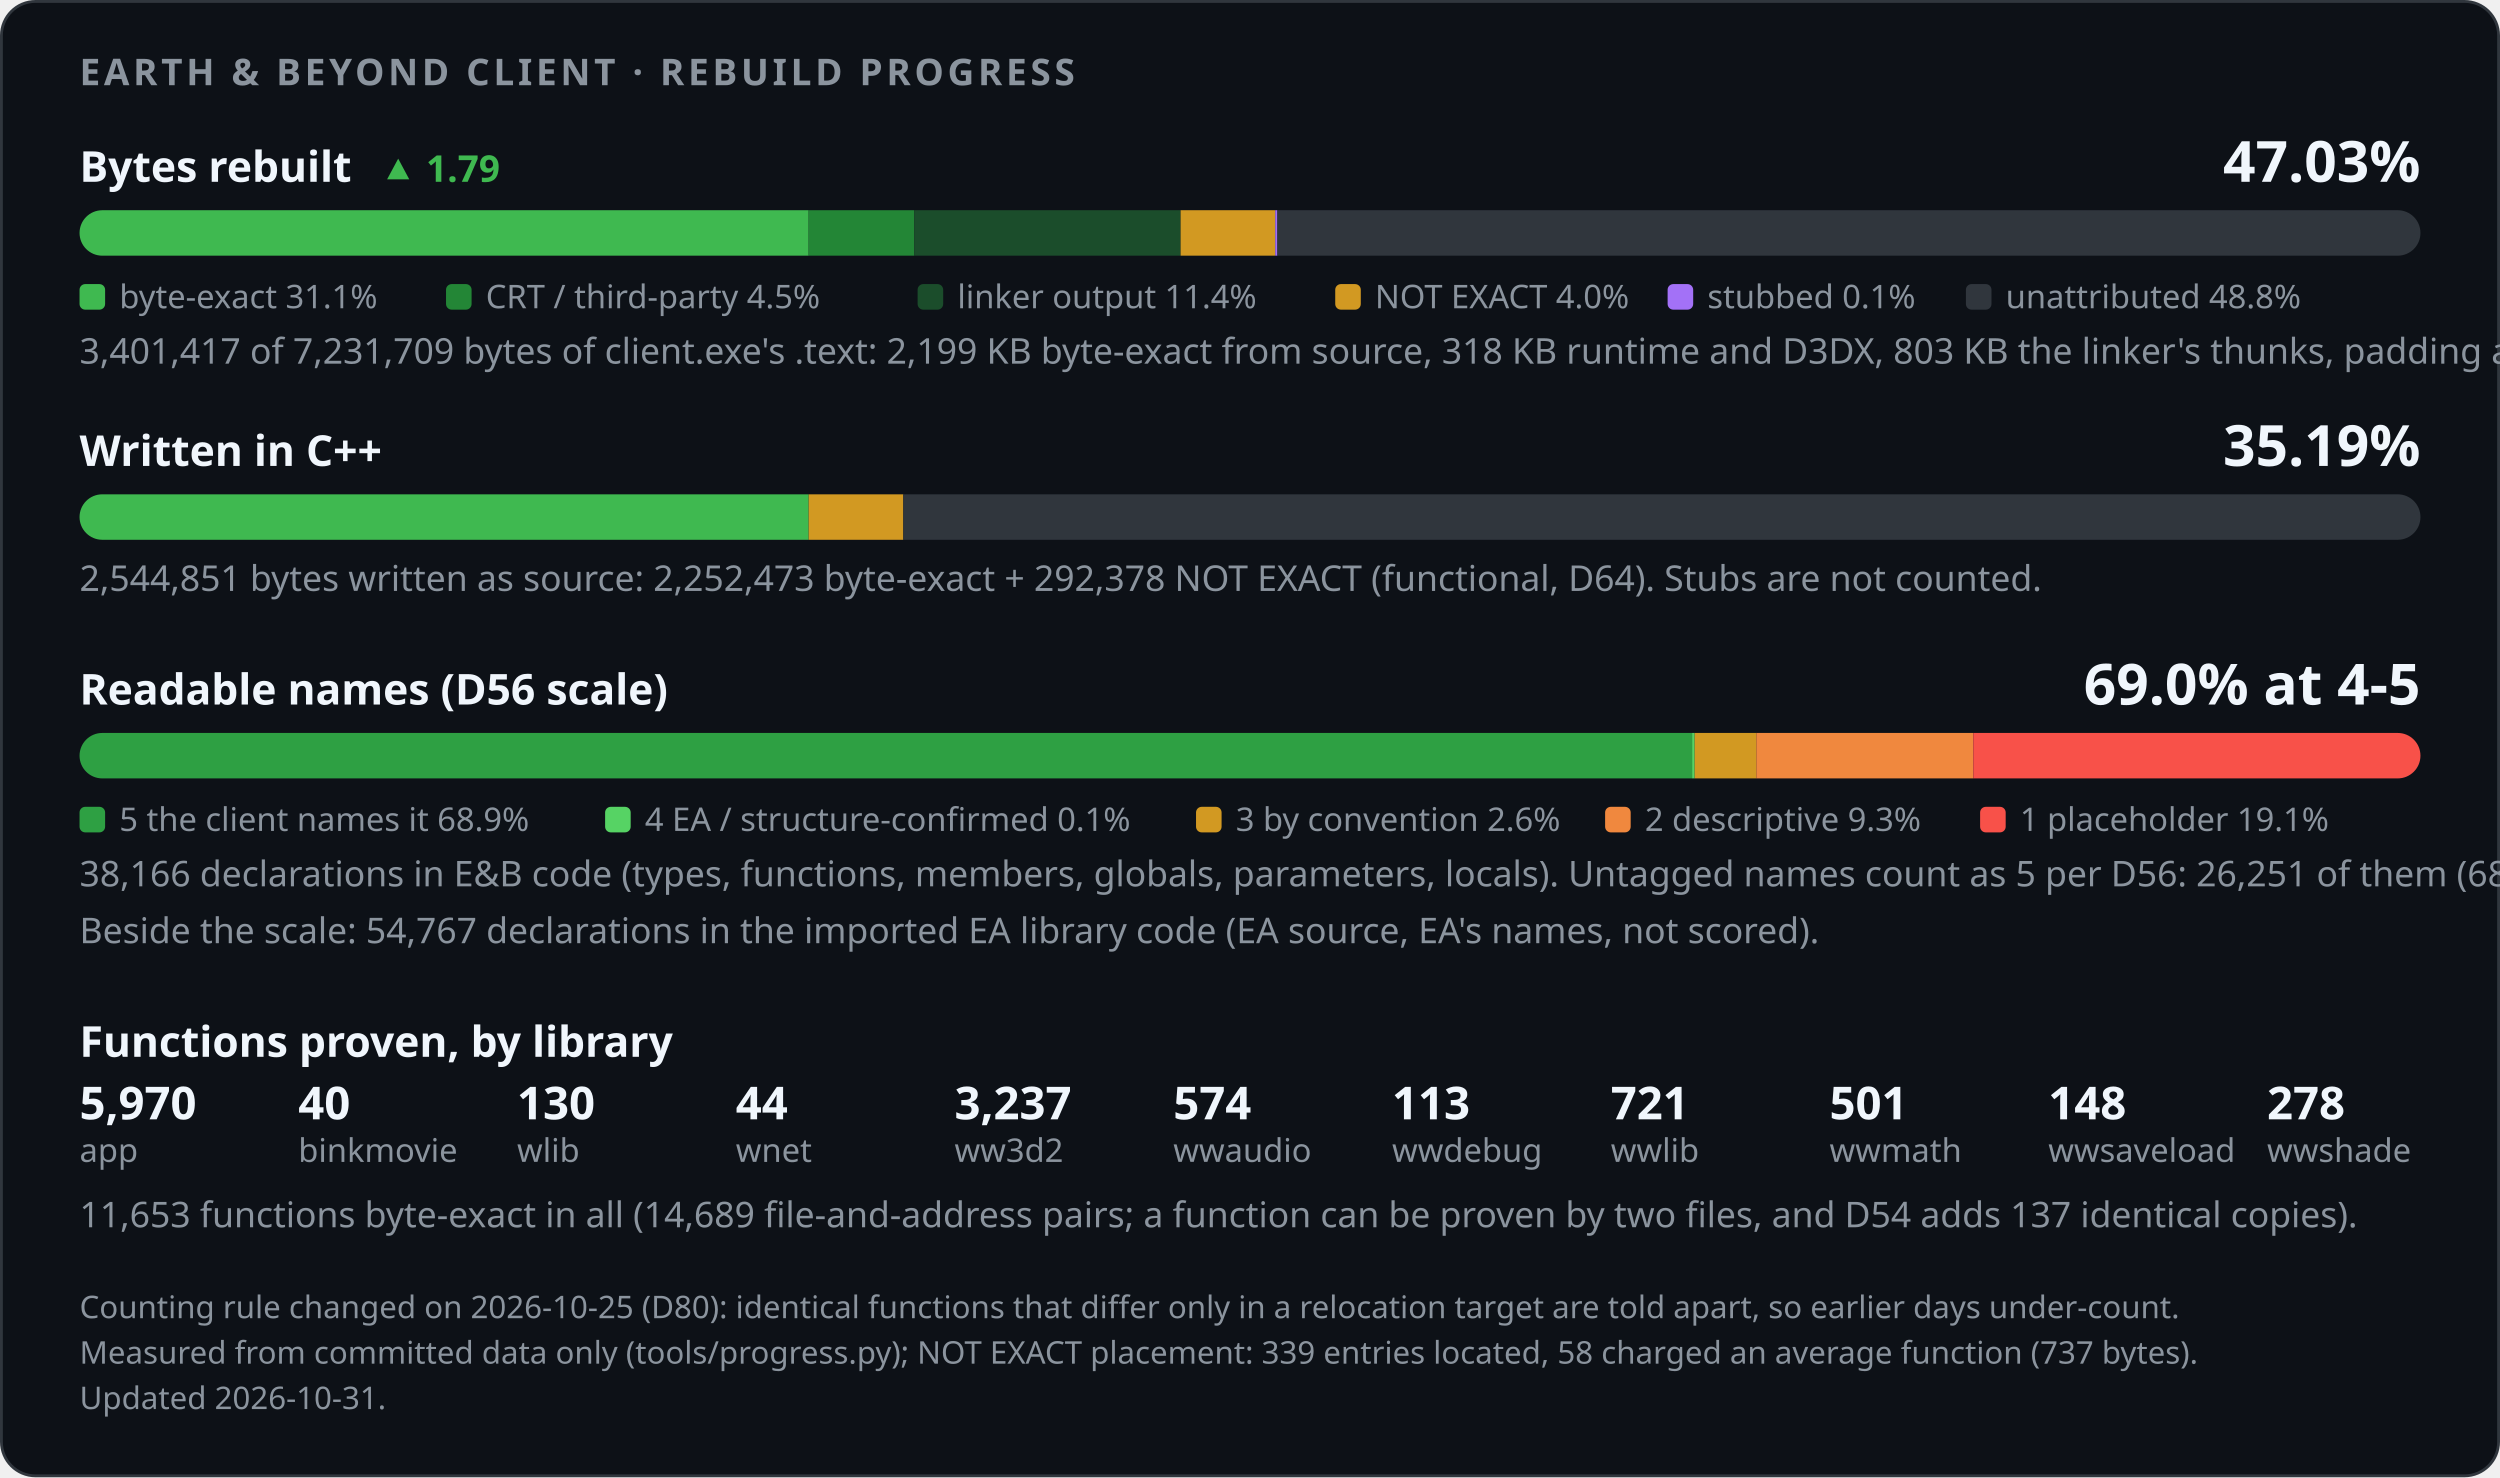
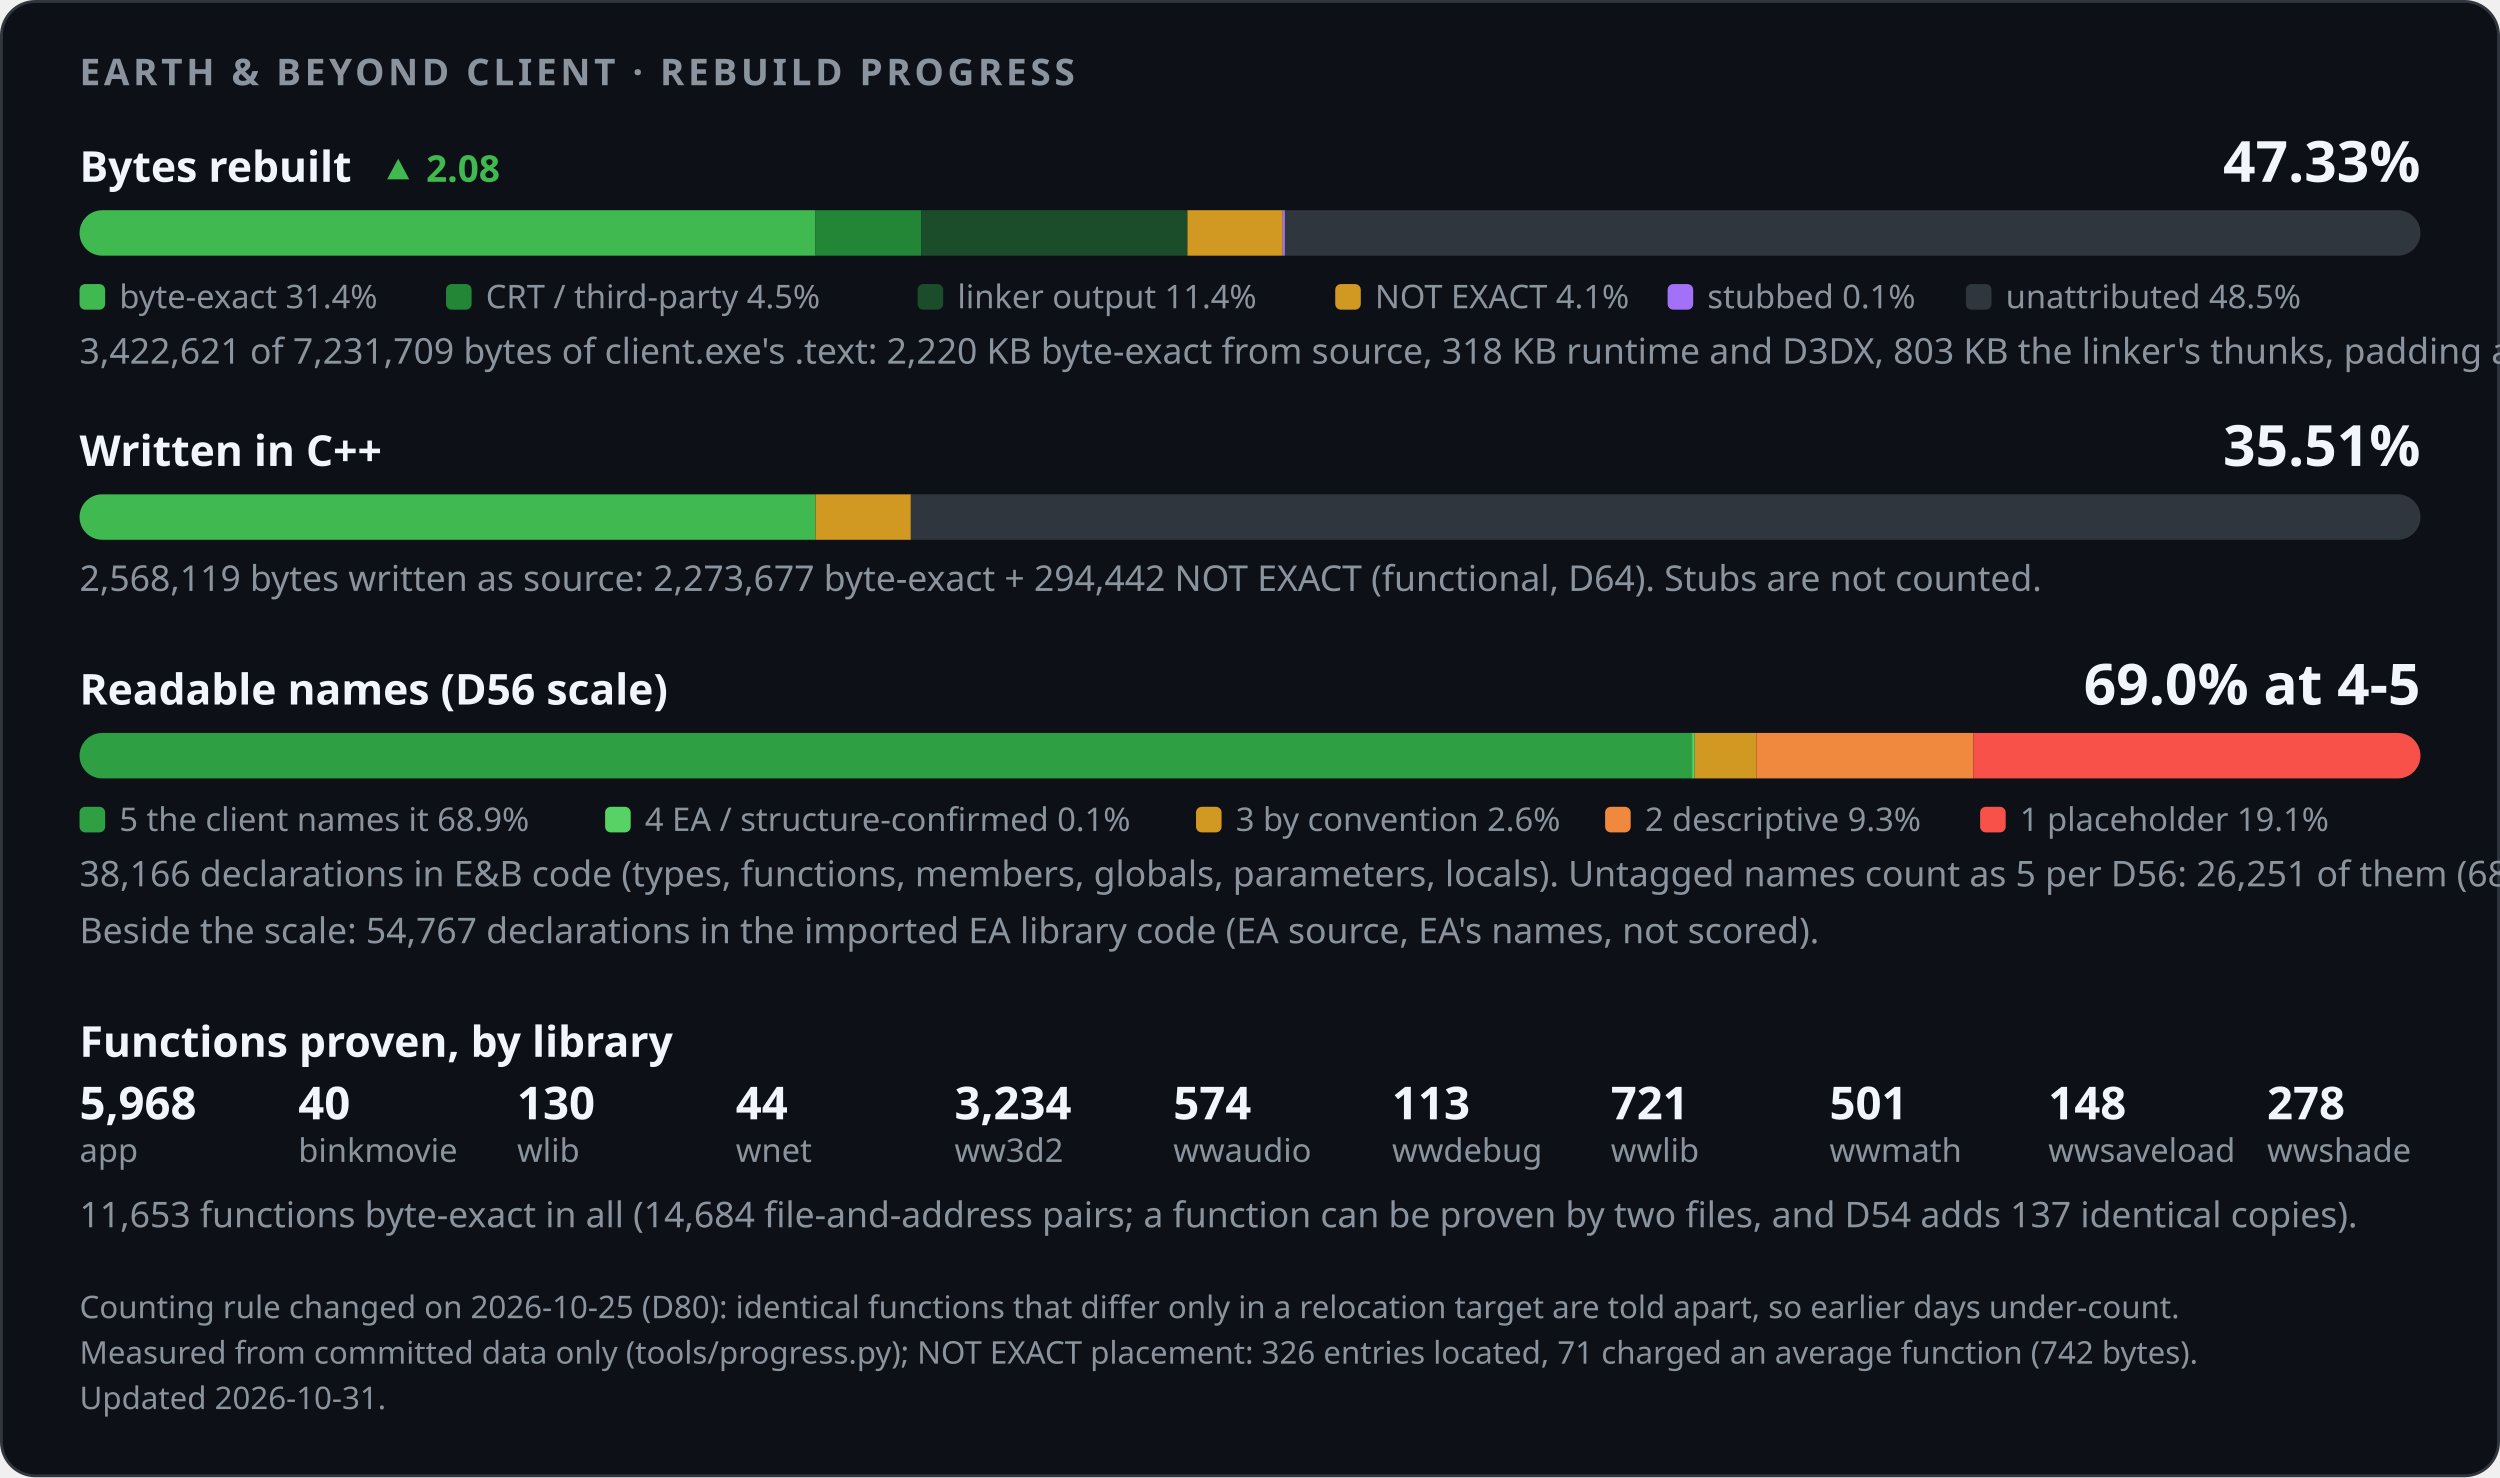
<svg xmlns="http://www.w3.org/2000/svg" width="880" height="520" viewBox="0 0 880 520" role="img" aria-labelledby="title desc">
  <style>
    .card { fill: #0d1117; stroke: #30363d; } .strong { fill: #f0f6fc; } .muted { fill: #8b949e; }
    .grid { stroke: #30363d; } .up { fill: #3fb950; } .down { fill: #f85149; }
    .s-exact { fill: #3fb950; } .s-notexact { fill: #d29922; } .s-stub { fill: #a371f7; }
    .s-third { fill: #238636; } .s-linker { fill: #1b4d2b; } .s-unattr { fill: #30363d; }
    .l-exact { stroke: #3fb950; } .l-written { stroke: #58a6ff; }
    @media (prefers-color-scheme: light) {
      .card { fill: #ffffff; stroke: #d0d7de; } .strong { fill: #1f2328; } .muted { fill: #59636e; }
      .grid { stroke: #d0d7de; } .up { fill: #1a7f37; } .down { fill: #cf222e; }
      .s-exact { fill: #1a7f37; } .s-third { fill: #4ac26b; } .s-linker { fill: #aceebb; } .s-unattr { fill: #d0d7de; }
      .l-exact { stroke: #1a7f37; } .l-written { stroke: #0969da; }
    }
  </style>
  <rect class="card" x="0.5" y="0.5" width="879" height="519" rx="12" />
  <g font-family="-apple-system,BlinkMacSystemFont,'Segoe UI','Noto Sans',Helvetica,Arial,sans-serif">
    <text x="28" y="30" class="muted" font-size="13" font-weight="600" letter-spacing="1.3">EARTH &amp; BEYOND CLIENT · REBUILD PROGRESS</text>
-     <text x="28" y="64" class="strong" font-size="15" font-weight="600">Bytes rebuilt<tspan class="up" dx="10" font-size="13" font-weight="600">▲ 1.79</tspan>
+     <text x="28" y="64" class="strong" font-size="15" font-weight="600">Bytes rebuilt<tspan class="up" dx="10" font-size="13" font-weight="600">▲ 2.08</tspan>
    </text>
-     <text x="852" y="64" class="strong" font-size="20" font-weight="700" text-anchor="end">47.03%</text>
+     <text x="852" y="64" class="strong" font-size="20" font-weight="700" text-anchor="end">47.33%</text>
    <clipPath id="clip74">
      <rect x="28" y="74" width="824" height="16" rx="8.0" />
    </clipPath>
    <g clip-path="url(#clip74)">
-       <rect x="28.00" y="74" width="256.65" height="16" class="s-exact" />
-       <rect x="284.65" y="74" width="37.17" height="16" class="s-third" />
-       <rect x="321.82" y="74" width="93.74" height="16" class="s-linker" />
-       <rect x="415.57" y="74" width="33.31" height="16" class="s-notexact" />
-       <rect x="448.88" y="74" width="0.77" height="16" class="s-stub" />
-       <rect x="449.65" y="74" width="402.35" height="16" class="s-unattr" />
+       <rect x="28.00" y="74" width="259.07" height="16" class="s-exact" />
+       <rect x="287.07" y="74" width="37.17" height="16" class="s-third" />
+       <rect x="324.24" y="74" width="93.74" height="16" class="s-linker" />
+       <rect x="417.98" y="74" width="33.55" height="16" class="s-notexact" />
+       <rect x="451.53" y="74" width="0.77" height="16" class="s-stub" />
+       <rect x="452.30" y="74" width="399.70" height="16" class="s-unattr" />
    </g>
    <rect x="28" y="100" width="9" height="9" rx="2" class="s-exact" />
-     <text x="42" y="108.5" class="muted" font-size="11.5">byte-exact 31.1%</text>
+     <text x="42" y="108.5" class="muted" font-size="11.5">byte-exact 31.4%</text>
    <rect x="157" y="100" width="9" height="9" rx="2" class="s-third" />
    <text x="171" y="108.5" class="muted" font-size="11.5">CRT / third-party 4.5%</text>
    <rect x="323" y="100" width="9" height="9" rx="2" class="s-linker" />
    <text x="337" y="108.5" class="muted" font-size="11.5">linker output 11.4%</text>
    <rect x="470" y="100" width="9" height="9" rx="2" class="s-notexact" />
-     <text x="484" y="108.5" class="muted" font-size="11.5">NOT EXACT 4.0%</text>
+     <text x="484" y="108.5" class="muted" font-size="11.5">NOT EXACT 4.1%</text>
    <rect x="587" y="100" width="9" height="9" rx="2" class="s-stub" />
    <text x="601" y="108.5" class="muted" font-size="11.5">stubbed 0.1%</text>
    <rect x="692" y="100" width="9" height="9" rx="2" class="s-unattr" />
-     <text x="706" y="108.5" class="muted" font-size="11.5">unattributed 48.8%</text>
-     <text x="28" y="128" class="muted" font-size="12.5">3,401,417 of 7,231,709 bytes of client.exe's .text: 2,199 KB byte-exact from source, 318 KB runtime and D3DX, 803 KB the linker's thunks, padding and EH stubs.</text>
+     <text x="706" y="108.5" class="muted" font-size="11.5">unattributed 48.5%</text>
+     <text x="28" y="128" class="muted" font-size="12.5">3,422,621 of 7,231,709 bytes of client.exe's .text: 2,220 KB byte-exact from source, 318 KB runtime and D3DX, 803 KB the linker's thunks, padding and EH stubs.</text>
    <text x="28" y="164" class="strong" font-size="15" font-weight="600">Written in C++</text>
-     <text x="852" y="164" class="strong" font-size="20" font-weight="700" text-anchor="end">35.19%</text>
+     <text x="852" y="164" class="strong" font-size="20" font-weight="700" text-anchor="end">35.51%</text>
    <clipPath id="clip174">
      <rect x="28" y="174" width="824" height="16" rx="8.0" />
    </clipPath>
    <g clip-path="url(#clip174)">
-       <rect x="28.00" y="174" width="256.65" height="16" class="s-exact" />
-       <rect x="284.65" y="174" width="33.31" height="16" class="s-notexact" />
-       <rect x="317.97" y="174" width="534.03" height="16" class="s-unattr" />
+       <rect x="28.00" y="174" width="259.07" height="16" class="s-exact" />
+       <rect x="287.07" y="174" width="33.55" height="16" class="s-notexact" />
+       <rect x="320.62" y="174" width="531.38" height="16" class="s-unattr" />
    </g>
-     <text x="28" y="208" class="muted" font-size="12.5">2,544,851 bytes written as source: 2,252,473 byte-exact + 292,378 NOT EXACT (functional, D64). Stubs are not counted.</text>
+     <text x="28" y="208" class="muted" font-size="12.5">2,568,119 bytes written as source: 2,273,677 byte-exact + 294,442 NOT EXACT (functional, D64). Stubs are not counted.</text>
    <text x="28" y="248" class="strong" font-size="15" font-weight="600">Readable names (D56 scale)</text>
    <text x="852" y="248" class="strong" font-size="20" font-weight="700" text-anchor="end">69.0% at 4-5</text>
    <clipPath id="clip258">
      <rect x="28" y="258" width="824" height="16" rx="8.0" />
    </clipPath>
    <g clip-path="url(#clip258)">
      <rect x="28.00" y="258" width="567.62" height="16" fill="#2ea043" />
      <rect x="595.62" y="258" width="0.91" height="16" fill="#56d364" />
      <rect x="596.53" y="258" width="21.70" height="16" fill="#d29922" />
      <rect x="618.22" y="258" width="76.36" height="16" fill="#f0883e" />
      <rect x="694.59" y="258" width="157.41" height="16" fill="#f85149" />
    </g>
    <rect x="28" y="284" width="9" height="9" rx="2" fill="#2ea043" />
    <text x="42" y="292.5" class="muted" font-size="11.5">5 the client names it 68.9%</text>
    <rect x="213" y="284" width="9" height="9" rx="2" fill="#56d364" />
    <text x="227" y="292.5" class="muted" font-size="11.5">4 EA / structure-confirmed 0.1%</text>
    <rect x="421" y="284" width="9" height="9" rx="2" fill="#d29922" />
    <text x="435" y="292.5" class="muted" font-size="11.5">3 by convention 2.6%</text>
    <rect x="565" y="284" width="9" height="9" rx="2" fill="#f0883e" />
    <text x="579" y="292.5" class="muted" font-size="11.5">2 descriptive 9.3%</text>
    <rect x="697" y="284" width="9" height="9" rx="2" fill="#f85149" />
    <text x="711" y="292.5" class="muted" font-size="11.5">1 placeholder 19.1%</text>
    <text x="28" y="312" class="muted" font-size="12.5">38,166 declarations in E&amp;B code (types, functions, members, globals, parameters, locals). Untagged names count as 5 per D56: 26,251 of them (68.8%).</text>
    <text x="28" y="332" class="muted" font-size="12.5">Beside the scale: 54,767 declarations in the imported EA library code (EA source, EA's names, not scored).</text>
    <text x="28" y="372" class="strong" font-size="15" font-weight="600">Functions proven, by library</text>
-     <text x="28" y="394" class="strong" font-size="16" font-weight="700">5,970</text>
+     <text x="28" y="394" class="strong" font-size="16" font-weight="700">5,968</text>
    <text x="28" y="409" class="muted" font-size="11.5">app</text>
    <text x="105" y="394" class="strong" font-size="16" font-weight="700">40</text>
    <text x="105" y="409" class="muted" font-size="11.5">binkmovie</text>
    <text x="182" y="394" class="strong" font-size="16" font-weight="700">130</text>
    <text x="182" y="409" class="muted" font-size="11.5">wlib</text>
    <text x="259" y="394" class="strong" font-size="16" font-weight="700">44</text>
    <text x="259" y="409" class="muted" font-size="11.5">wnet</text>
-     <text x="336" y="394" class="strong" font-size="16" font-weight="700">3,237</text>
+     <text x="336" y="394" class="strong" font-size="16" font-weight="700">3,234</text>
    <text x="336" y="409" class="muted" font-size="11.5">ww3d2</text>
    <text x="413" y="394" class="strong" font-size="16" font-weight="700">574</text>
    <text x="413" y="409" class="muted" font-size="11.5">wwaudio</text>
    <text x="490" y="394" class="strong" font-size="16" font-weight="700">113</text>
    <text x="490" y="409" class="muted" font-size="11.5">wwdebug</text>
    <text x="567" y="394" class="strong" font-size="16" font-weight="700">721</text>
    <text x="567" y="409" class="muted" font-size="11.5">wwlib</text>
    <text x="644" y="394" class="strong" font-size="16" font-weight="700">501</text>
    <text x="644" y="409" class="muted" font-size="11.5">wwmath</text>
    <text x="721" y="394" class="strong" font-size="16" font-weight="700">148</text>
    <text x="721" y="409" class="muted" font-size="11.5">wwsaveload</text>
    <text x="798" y="394" class="strong" font-size="16" font-weight="700">278</text>
    <text x="798" y="409" class="muted" font-size="11.5">wwshade</text>
-     <text x="28" y="432" class="muted" font-size="12.5">11,653 functions byte-exact in all (14,689 file-and-address pairs; a function can be proven by two files, and D54 adds 137 identical copies).</text>
+     <text x="28" y="432" class="muted" font-size="12.5">11,653 functions byte-exact in all (14,684 file-and-address pairs; a function can be proven by two files, and D54 adds 137 identical copies).</text>
    <text x="28" y="464" class="muted" font-size="11">Counting rule changed on 2026-10-25 (D80): identical functions that differ only in a relocation target are told apart, so earlier days under-count.</text>
-     <text x="28" y="480" class="muted" font-size="11">Measured from committed data only (tools/progress.py); NOT EXACT placement: 339 entries located, 58 charged an average function (737 bytes).</text>
+     <text x="28" y="480" class="muted" font-size="11">Measured from committed data only (tools/progress.py); NOT EXACT placement: 326 entries located, 71 charged an average function (742 bytes).</text>
    <text x="28" y="496" class="muted" font-size="11">Updated 2026-10-31.</text>
  </g>
</svg>
